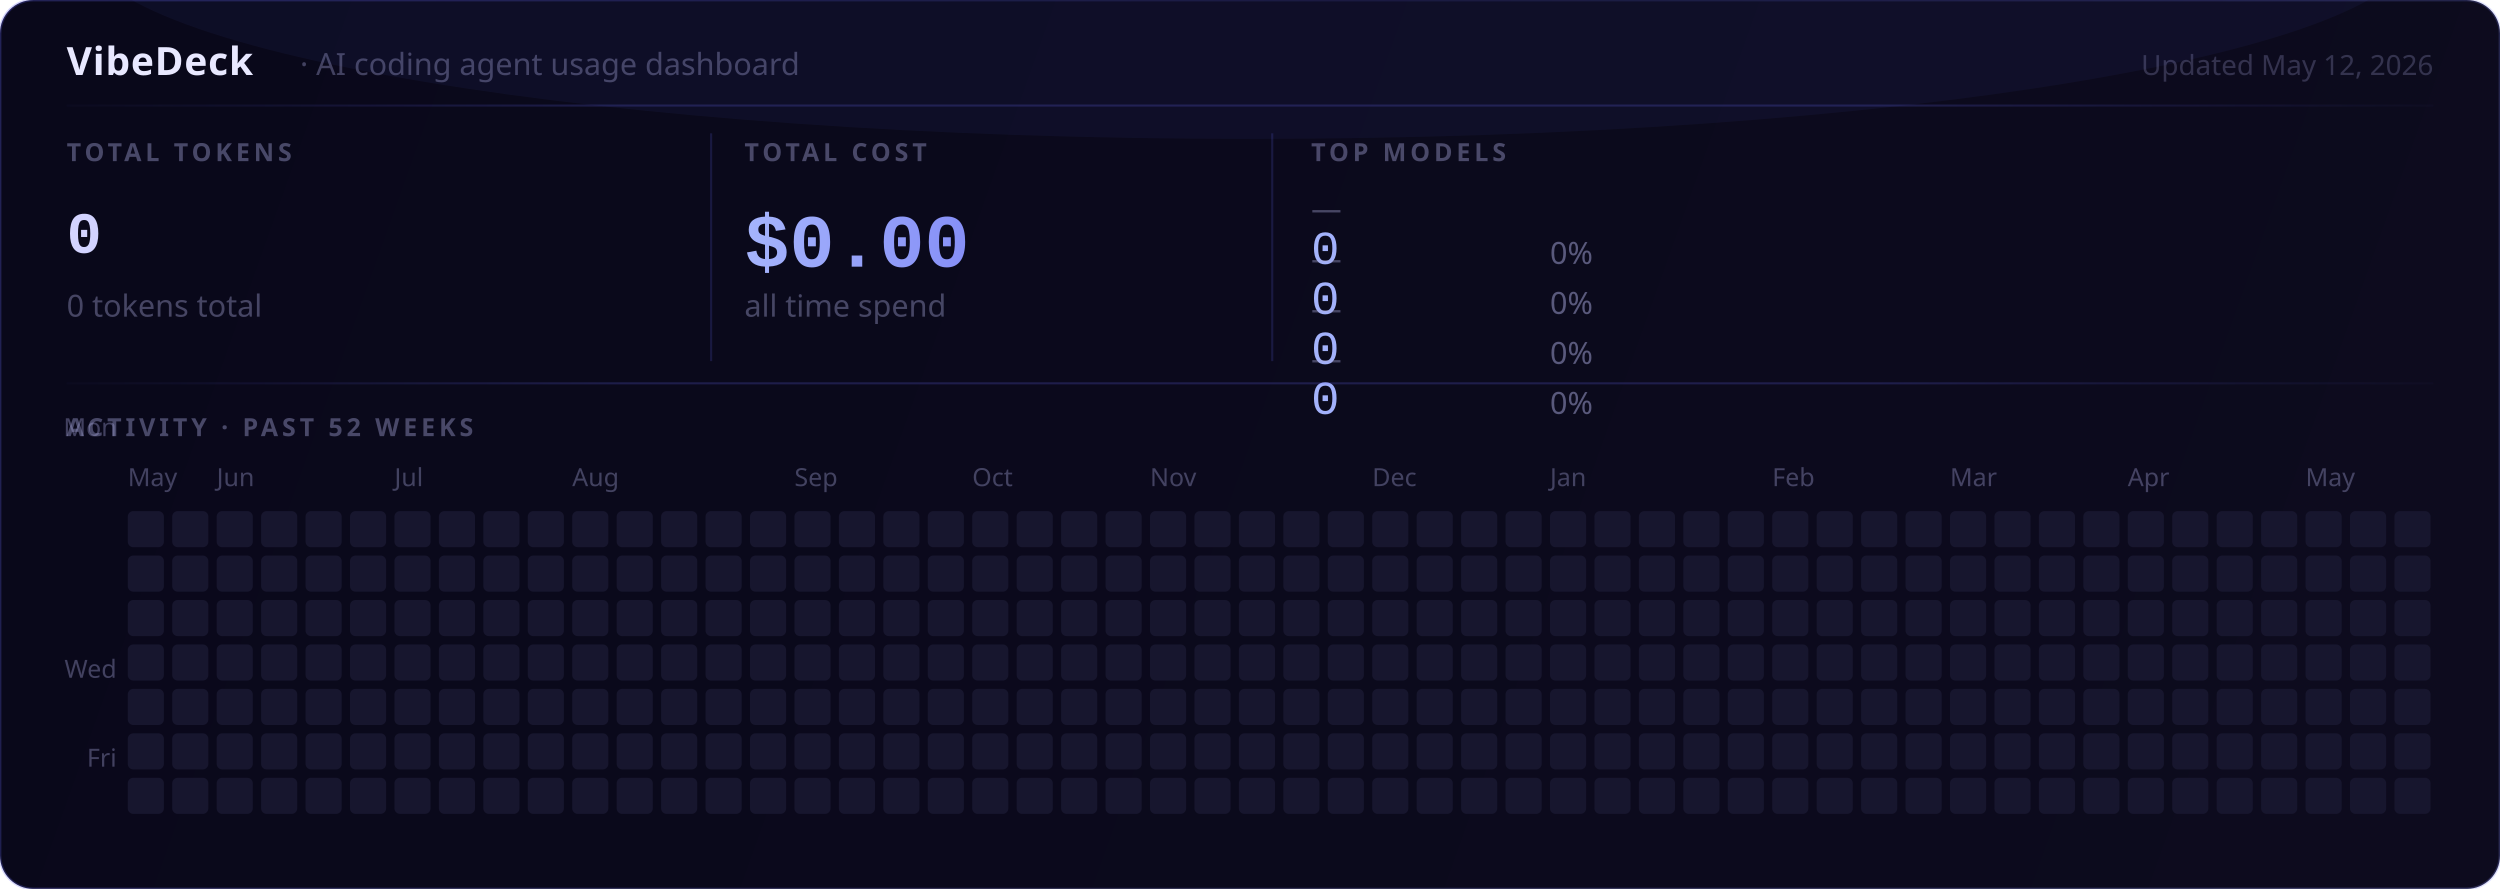
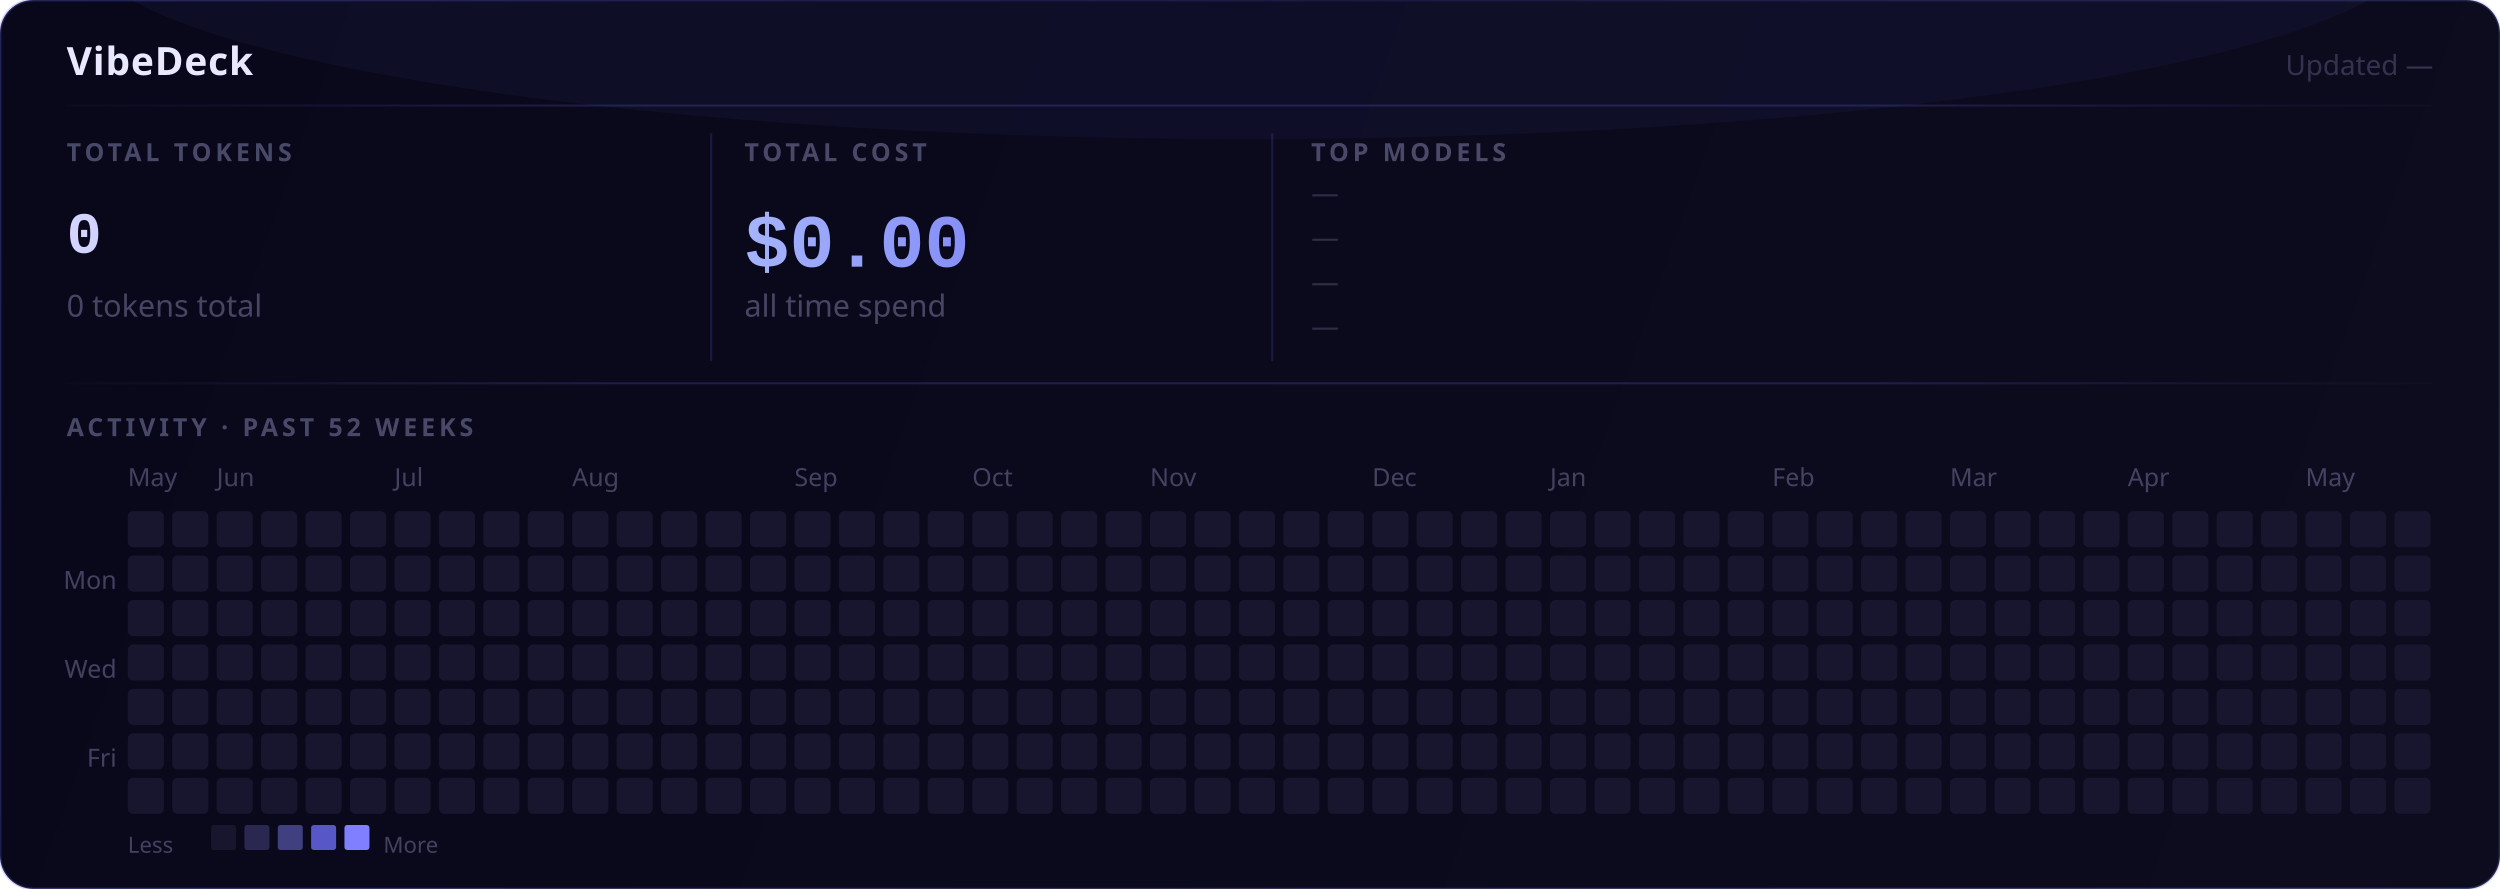
<svg xmlns="http://www.w3.org/2000/svg" width="900" height="320" viewBox="0 0 900 320">
  <defs>
    <linearGradient id="gbg" x1="0" y1="0" x2="900" y2="320" gradientUnits="userSpaceOnUse">
      <stop offset="0%" stop-color="#09081a" />
      <stop offset="100%" stop-color="#0d0b1e" />
    </linearGradient>
    <linearGradient id="gtok" x1="24" y1="0" x2="224" y2="0" gradientUnits="userSpaceOnUse">
      <stop offset="0%" stop-color="#d4d4ff" />
      <stop offset="100%" stop-color="#a5b4fc" />
    </linearGradient>
    <linearGradient id="gcost" x1="268" y1="0" x2="438" y2="0" gradientUnits="userSpaceOnUse">
      <stop offset="0%" stop-color="#a5b4fc" />
      <stop offset="100%" stop-color="#6366f1" />
    </linearGradient>
    <linearGradient id="gmodel" x1="472" y1="0" x2="558" y2="0" gradientUnits="userSpaceOnUse">
      <stop offset="0%" stop-color="#a5b4fc" />
      <stop offset="100%" stop-color="#818cf8" />
    </linearGradient>
    <linearGradient id="gdiv" x1="0" y1="0" x2="900" y2="0" gradientUnits="userSpaceOnUse">
      <stop offset="0%" stop-color="rgba(99,102,241,0)" />
      <stop offset="25%" stop-color="rgba(99,102,241,0.22)" />
      <stop offset="75%" stop-color="rgba(99,102,241,0.22)" />
      <stop offset="100%" stop-color="rgba(99,102,241,0)" />
    </linearGradient>
    <linearGradient id="grim" x1="0" y1="0" x2="900" y2="320" gradientUnits="userSpaceOnUse">
      <stop offset="0%" stop-color="rgba(99,102,241,0.28)" />
      <stop offset="50%" stop-color="rgba(99,102,241,0.12)" />
      <stop offset="100%" stop-color="rgba(129,140,248,0.24)" />
    </linearGradient>
  </defs>
  <rect width="900" height="320" fill="url(#gbg)" rx="12" />
  <rect width="900" height="320" fill="none" stroke="url(#grim)" stroke-width="1" rx="12" />
  <ellipse cx="450" cy="-20" rx="420" ry="70" fill="rgba(99,102,241,0.06)" />
  <text x="24" y="27" font-size="14" font-weight="700" fill="#e8e8ff" font-family="system-ui,sans-serif" letter-spacing="0.3">VibeDeck</text>
-   <text x="108" y="27" font-size="11" fill="rgba(168,168,220,0.36)" font-family="system-ui,sans-serif">· AI coding agent usage dashboard</text>
-   <text x="876" y="27" text-anchor="end" font-size="10" fill="rgba(168,168,220,0.26)" font-family="system-ui,sans-serif">Updated May 12, 2026</text>
+   <text x="876" y="27" text-anchor="end" font-size="10" fill="rgba(168,168,220,0.26)" font-family="system-ui,sans-serif">Updated —</text>
  <line x1="24" y1="38" x2="876" y2="38" stroke="url(#gdiv)" stroke-width="0.75" />
  <text x="24" y="58" font-size="9" font-weight="600" fill="rgba(168,168,220,0.4)" font-family="system-ui,sans-serif" letter-spacing="1.4">TOTAL TOKENS</text>
  <text x="268" y="58" font-size="9" font-weight="600" fill="rgba(168,168,220,0.4)" font-family="system-ui,sans-serif" letter-spacing="1.4">TOTAL COST</text>
  <text x="472" y="58" font-size="9" font-weight="600" fill="rgba(168,168,220,0.4)" font-family="system-ui,sans-serif" letter-spacing="1.4">TOP MODELS</text>
  <text x="24" y="91" font-size="21" font-weight="700" fill="url(#gtok)" font-family="'Courier New',Courier,monospace">0</text>
  <text x="24" y="114" font-size="11" fill="rgba(168,168,220,0.38)" font-family="system-ui,sans-serif">0 tokens total</text>
  <text x="268" y="96" font-size="27" font-weight="700" fill="url(#gcost)" font-family="'Courier New',Courier,monospace">$0.00</text>
  <text x="268" y="114" font-size="11" fill="rgba(168,168,220,0.38)" font-family="system-ui,sans-serif">all time spend</text>
  <line x1="256" y1="48" x2="256" y2="130" stroke="rgba(99,102,241,0.18)" stroke-width="0.75" />
  <line x1="458" y1="48" x2="458" y2="130" stroke="rgba(99,102,241,0.18)" stroke-width="0.75" />
-   <text x="472" y="79" font-size="11" fill="rgba(168,168,220,0.38)" font-family="system-ui,sans-serif">—</text>
-   <text x="472" y="95" font-size="17" fill="url(#gmodel)" font-family="'Courier New',Courier,monospace">0</text>
-   <text x="558" y="95" font-size="11" fill="rgba(168,168,220,0.5)" font-family="system-ui,sans-serif">0%</text>
-   <text x="472" y="97" font-size="11" fill="rgba(168,168,220,0.38)" font-family="system-ui,sans-serif">—</text>
-   <text x="472" y="113" font-size="17" fill="url(#gmodel)" font-family="'Courier New',Courier,monospace">0</text>
-   <text x="558" y="113" font-size="11" fill="rgba(168,168,220,0.5)" font-family="system-ui,sans-serif">0%</text>
-   <text x="472" y="115" font-size="11" fill="rgba(168,168,220,0.38)" font-family="system-ui,sans-serif">—</text>
-   <text x="472" y="131" font-size="17" fill="url(#gmodel)" font-family="'Courier New',Courier,monospace">0</text>
-   <text x="558" y="131" font-size="11" fill="rgba(168,168,220,0.5)" font-family="system-ui,sans-serif">0%</text>
-   <text x="472" y="133" font-size="11" fill="rgba(168,168,220,0.38)" font-family="system-ui,sans-serif">—</text>
-   <text x="472" y="149" font-size="17" fill="url(#gmodel)" font-family="'Courier New',Courier,monospace">0</text>
-   <text x="558" y="149" font-size="11" fill="rgba(168,168,220,0.5)" font-family="system-ui,sans-serif">0%</text>
+   <text x="472" y="73" font-size="10" fill="rgba(168,168,220,0.22)" font-family="system-ui,sans-serif">—</text>
+   <text x="472" y="89" font-size="10" fill="rgba(168,168,220,0.22)" font-family="system-ui,sans-serif">—</text>
+   <text x="472" y="105" font-size="10" fill="rgba(168,168,220,0.22)" font-family="system-ui,sans-serif">—</text>
+   <text x="472" y="121" font-size="10" fill="rgba(168,168,220,0.22)" font-family="system-ui,sans-serif">—</text>
  <line x1="24" y1="138" x2="876" y2="138" stroke="url(#gdiv)" stroke-width="0.75" />
  <text x="24" y="157" font-size="9" font-weight="600" fill="rgba(168,168,220,0.4)" font-family="system-ui,sans-serif" letter-spacing="1.4">ACTIVITY · PAST 52 WEEKS</text>
-   <text x="42" y="157" text-anchor="end" font-size="9" fill="rgba(168,168,220,0.36)" font-family="system-ui,sans-serif">Mon</text>
+   <text x="42" y="212" text-anchor="end" font-size="9" fill="rgba(168,168,220,0.36)" font-family="system-ui,sans-serif">Mon</text>
  <text x="42" y="244" text-anchor="end" font-size="9" fill="rgba(168,168,220,0.36)" font-family="system-ui,sans-serif">Wed</text>
  <text x="42" y="276" text-anchor="end" font-size="9" fill="rgba(168,168,220,0.36)" font-family="system-ui,sans-serif">Fri</text>
  <text x="46" y="175" font-size="9" fill="rgba(168,168,220,0.36)" font-family="system-ui,sans-serif">May</text>
  <text x="78" y="175" font-size="9" fill="rgba(168,168,220,0.36)" font-family="system-ui,sans-serif">Jun</text>
  <text x="142" y="175" font-size="9" fill="rgba(168,168,220,0.36)" font-family="system-ui,sans-serif">Jul</text>
  <text x="206" y="175" font-size="9" fill="rgba(168,168,220,0.36)" font-family="system-ui,sans-serif">Aug</text>
  <text x="286" y="175" font-size="9" fill="rgba(168,168,220,0.36)" font-family="system-ui,sans-serif">Sep</text>
  <text x="350" y="175" font-size="9" fill="rgba(168,168,220,0.36)" font-family="system-ui,sans-serif">Oct</text>
  <text x="414" y="175" font-size="9" fill="rgba(168,168,220,0.36)" font-family="system-ui,sans-serif">Nov</text>
  <text x="494" y="175" font-size="9" fill="rgba(168,168,220,0.36)" font-family="system-ui,sans-serif">Dec</text>
  <text x="558" y="175" font-size="9" fill="rgba(168,168,220,0.36)" font-family="system-ui,sans-serif">Jan</text>
  <text x="638" y="175" font-size="9" fill="rgba(168,168,220,0.36)" font-family="system-ui,sans-serif">Feb</text>
  <text x="702" y="175" font-size="9" fill="rgba(168,168,220,0.36)" font-family="system-ui,sans-serif">Mar</text>
  <text x="766" y="175" font-size="9" fill="rgba(168,168,220,0.36)" font-family="system-ui,sans-serif">Apr</text>
  <text x="830" y="175" font-size="9" fill="rgba(168,168,220,0.36)" font-family="system-ui,sans-serif">May</text>
  <rect x="46" y="184" width="13" height="13" rx="2" fill="#17162e" />
  <rect x="46" y="200" width="13" height="13" rx="2" fill="#17162e" />
  <rect x="46" y="216" width="13" height="13" rx="2" fill="#17162e" />
  <rect x="46" y="232" width="13" height="13" rx="2" fill="#17162e" />
  <rect x="46" y="248" width="13" height="13" rx="2" fill="#17162e" />
  <rect x="46" y="264" width="13" height="13" rx="2" fill="#17162e" />
  <rect x="46" y="280" width="13" height="13" rx="2" fill="#17162e" />
  <rect x="62" y="184" width="13" height="13" rx="2" fill="#17162e" />
  <rect x="62" y="200" width="13" height="13" rx="2" fill="#17162e" />
  <rect x="62" y="216" width="13" height="13" rx="2" fill="#17162e" />
  <rect x="62" y="232" width="13" height="13" rx="2" fill="#17162e" />
  <rect x="62" y="248" width="13" height="13" rx="2" fill="#17162e" />
  <rect x="62" y="264" width="13" height="13" rx="2" fill="#17162e" />
  <rect x="62" y="280" width="13" height="13" rx="2" fill="#17162e" />
  <rect x="78" y="184" width="13" height="13" rx="2" fill="#17162e" />
  <rect x="78" y="200" width="13" height="13" rx="2" fill="#17162e" />
  <rect x="78" y="216" width="13" height="13" rx="2" fill="#17162e" />
  <rect x="78" y="232" width="13" height="13" rx="2" fill="#17162e" />
  <rect x="78" y="248" width="13" height="13" rx="2" fill="#17162e" />
  <rect x="78" y="264" width="13" height="13" rx="2" fill="#17162e" />
  <rect x="78" y="280" width="13" height="13" rx="2" fill="#17162e" />
  <rect x="94" y="184" width="13" height="13" rx="2" fill="#17162e" />
  <rect x="94" y="200" width="13" height="13" rx="2" fill="#17162e" />
  <rect x="94" y="216" width="13" height="13" rx="2" fill="#17162e" />
  <rect x="94" y="232" width="13" height="13" rx="2" fill="#17162e" />
  <rect x="94" y="248" width="13" height="13" rx="2" fill="#17162e" />
  <rect x="94" y="264" width="13" height="13" rx="2" fill="#17162e" />
  <rect x="94" y="280" width="13" height="13" rx="2" fill="#17162e" />
  <rect x="110" y="184" width="13" height="13" rx="2" fill="#17162e" />
  <rect x="110" y="200" width="13" height="13" rx="2" fill="#17162e" />
  <rect x="110" y="216" width="13" height="13" rx="2" fill="#17162e" />
  <rect x="110" y="232" width="13" height="13" rx="2" fill="#17162e" />
  <rect x="110" y="248" width="13" height="13" rx="2" fill="#17162e" />
  <rect x="110" y="264" width="13" height="13" rx="2" fill="#17162e" />
  <rect x="110" y="280" width="13" height="13" rx="2" fill="#17162e" />
  <rect x="126" y="184" width="13" height="13" rx="2" fill="#17162e" />
  <rect x="126" y="200" width="13" height="13" rx="2" fill="#17162e" />
  <rect x="126" y="216" width="13" height="13" rx="2" fill="#17162e" />
  <rect x="126" y="232" width="13" height="13" rx="2" fill="#17162e" />
  <rect x="126" y="248" width="13" height="13" rx="2" fill="#17162e" />
  <rect x="126" y="264" width="13" height="13" rx="2" fill="#17162e" />
  <rect x="126" y="280" width="13" height="13" rx="2" fill="#17162e" />
  <rect x="142" y="184" width="13" height="13" rx="2" fill="#17162e" />
  <rect x="142" y="200" width="13" height="13" rx="2" fill="#17162e" />
  <rect x="142" y="216" width="13" height="13" rx="2" fill="#17162e" />
  <rect x="142" y="232" width="13" height="13" rx="2" fill="#17162e" />
  <rect x="142" y="248" width="13" height="13" rx="2" fill="#17162e" />
  <rect x="142" y="264" width="13" height="13" rx="2" fill="#17162e" />
  <rect x="142" y="280" width="13" height="13" rx="2" fill="#17162e" />
  <rect x="158" y="184" width="13" height="13" rx="2" fill="#17162e" />
  <rect x="158" y="200" width="13" height="13" rx="2" fill="#17162e" />
  <rect x="158" y="216" width="13" height="13" rx="2" fill="#17162e" />
  <rect x="158" y="232" width="13" height="13" rx="2" fill="#17162e" />
  <rect x="158" y="248" width="13" height="13" rx="2" fill="#17162e" />
  <rect x="158" y="264" width="13" height="13" rx="2" fill="#17162e" />
  <rect x="158" y="280" width="13" height="13" rx="2" fill="#17162e" />
  <rect x="174" y="184" width="13" height="13" rx="2" fill="#17162e" />
  <rect x="174" y="200" width="13" height="13" rx="2" fill="#17162e" />
  <rect x="174" y="216" width="13" height="13" rx="2" fill="#17162e" />
  <rect x="174" y="232" width="13" height="13" rx="2" fill="#17162e" />
  <rect x="174" y="248" width="13" height="13" rx="2" fill="#17162e" />
  <rect x="174" y="264" width="13" height="13" rx="2" fill="#17162e" />
  <rect x="174" y="280" width="13" height="13" rx="2" fill="#17162e" />
  <rect x="190" y="184" width="13" height="13" rx="2" fill="#17162e" />
  <rect x="190" y="200" width="13" height="13" rx="2" fill="#17162e" />
  <rect x="190" y="216" width="13" height="13" rx="2" fill="#17162e" />
  <rect x="190" y="232" width="13" height="13" rx="2" fill="#17162e" />
  <rect x="190" y="248" width="13" height="13" rx="2" fill="#17162e" />
  <rect x="190" y="264" width="13" height="13" rx="2" fill="#17162e" />
  <rect x="190" y="280" width="13" height="13" rx="2" fill="#17162e" />
  <rect x="206" y="184" width="13" height="13" rx="2" fill="#17162e" />
  <rect x="206" y="200" width="13" height="13" rx="2" fill="#17162e" />
  <rect x="206" y="216" width="13" height="13" rx="2" fill="#17162e" />
  <rect x="206" y="232" width="13" height="13" rx="2" fill="#17162e" />
  <rect x="206" y="248" width="13" height="13" rx="2" fill="#17162e" />
  <rect x="206" y="264" width="13" height="13" rx="2" fill="#17162e" />
  <rect x="206" y="280" width="13" height="13" rx="2" fill="#17162e" />
  <rect x="222" y="184" width="13" height="13" rx="2" fill="#17162e" />
  <rect x="222" y="200" width="13" height="13" rx="2" fill="#17162e" />
  <rect x="222" y="216" width="13" height="13" rx="2" fill="#17162e" />
  <rect x="222" y="232" width="13" height="13" rx="2" fill="#17162e" />
  <rect x="222" y="248" width="13" height="13" rx="2" fill="#17162e" />
  <rect x="222" y="264" width="13" height="13" rx="2" fill="#17162e" />
  <rect x="222" y="280" width="13" height="13" rx="2" fill="#17162e" />
  <rect x="238" y="184" width="13" height="13" rx="2" fill="#17162e" />
  <rect x="238" y="200" width="13" height="13" rx="2" fill="#17162e" />
  <rect x="238" y="216" width="13" height="13" rx="2" fill="#17162e" />
  <rect x="238" y="232" width="13" height="13" rx="2" fill="#17162e" />
  <rect x="238" y="248" width="13" height="13" rx="2" fill="#17162e" />
  <rect x="238" y="264" width="13" height="13" rx="2" fill="#17162e" />
  <rect x="238" y="280" width="13" height="13" rx="2" fill="#17162e" />
  <rect x="254" y="184" width="13" height="13" rx="2" fill="#17162e" />
  <rect x="254" y="200" width="13" height="13" rx="2" fill="#17162e" />
  <rect x="254" y="216" width="13" height="13" rx="2" fill="#17162e" />
  <rect x="254" y="232" width="13" height="13" rx="2" fill="#17162e" />
  <rect x="254" y="248" width="13" height="13" rx="2" fill="#17162e" />
  <rect x="254" y="264" width="13" height="13" rx="2" fill="#17162e" />
  <rect x="254" y="280" width="13" height="13" rx="2" fill="#17162e" />
  <rect x="270" y="184" width="13" height="13" rx="2" fill="#17162e" />
  <rect x="270" y="200" width="13" height="13" rx="2" fill="#17162e" />
  <rect x="270" y="216" width="13" height="13" rx="2" fill="#17162e" />
  <rect x="270" y="232" width="13" height="13" rx="2" fill="#17162e" />
  <rect x="270" y="248" width="13" height="13" rx="2" fill="#17162e" />
  <rect x="270" y="264" width="13" height="13" rx="2" fill="#17162e" />
  <rect x="270" y="280" width="13" height="13" rx="2" fill="#17162e" />
  <rect x="286" y="184" width="13" height="13" rx="2" fill="#17162e" />
  <rect x="286" y="200" width="13" height="13" rx="2" fill="#17162e" />
  <rect x="286" y="216" width="13" height="13" rx="2" fill="#17162e" />
  <rect x="286" y="232" width="13" height="13" rx="2" fill="#17162e" />
  <rect x="286" y="248" width="13" height="13" rx="2" fill="#17162e" />
  <rect x="286" y="264" width="13" height="13" rx="2" fill="#17162e" />
  <rect x="286" y="280" width="13" height="13" rx="2" fill="#17162e" />
  <rect x="302" y="184" width="13" height="13" rx="2" fill="#17162e" />
  <rect x="302" y="200" width="13" height="13" rx="2" fill="#17162e" />
  <rect x="302" y="216" width="13" height="13" rx="2" fill="#17162e" />
  <rect x="302" y="232" width="13" height="13" rx="2" fill="#17162e" />
  <rect x="302" y="248" width="13" height="13" rx="2" fill="#17162e" />
  <rect x="302" y="264" width="13" height="13" rx="2" fill="#17162e" />
  <rect x="302" y="280" width="13" height="13" rx="2" fill="#17162e" />
  <rect x="318" y="184" width="13" height="13" rx="2" fill="#17162e" />
  <rect x="318" y="200" width="13" height="13" rx="2" fill="#17162e" />
  <rect x="318" y="216" width="13" height="13" rx="2" fill="#17162e" />
  <rect x="318" y="232" width="13" height="13" rx="2" fill="#17162e" />
  <rect x="318" y="248" width="13" height="13" rx="2" fill="#17162e" />
  <rect x="318" y="264" width="13" height="13" rx="2" fill="#17162e" />
  <rect x="318" y="280" width="13" height="13" rx="2" fill="#17162e" />
  <rect x="334" y="184" width="13" height="13" rx="2" fill="#17162e" />
  <rect x="334" y="200" width="13" height="13" rx="2" fill="#17162e" />
  <rect x="334" y="216" width="13" height="13" rx="2" fill="#17162e" />
  <rect x="334" y="232" width="13" height="13" rx="2" fill="#17162e" />
  <rect x="334" y="248" width="13" height="13" rx="2" fill="#17162e" />
  <rect x="334" y="264" width="13" height="13" rx="2" fill="#17162e" />
  <rect x="334" y="280" width="13" height="13" rx="2" fill="#17162e" />
  <rect x="350" y="184" width="13" height="13" rx="2" fill="#17162e" />
  <rect x="350" y="200" width="13" height="13" rx="2" fill="#17162e" />
  <rect x="350" y="216" width="13" height="13" rx="2" fill="#17162e" />
  <rect x="350" y="232" width="13" height="13" rx="2" fill="#17162e" />
  <rect x="350" y="248" width="13" height="13" rx="2" fill="#17162e" />
  <rect x="350" y="264" width="13" height="13" rx="2" fill="#17162e" />
  <rect x="350" y="280" width="13" height="13" rx="2" fill="#17162e" />
  <rect x="366" y="184" width="13" height="13" rx="2" fill="#17162e" />
  <rect x="366" y="200" width="13" height="13" rx="2" fill="#17162e" />
  <rect x="366" y="216" width="13" height="13" rx="2" fill="#17162e" />
  <rect x="366" y="232" width="13" height="13" rx="2" fill="#17162e" />
  <rect x="366" y="248" width="13" height="13" rx="2" fill="#17162e" />
  <rect x="366" y="264" width="13" height="13" rx="2" fill="#17162e" />
  <rect x="366" y="280" width="13" height="13" rx="2" fill="#17162e" />
  <rect x="382" y="184" width="13" height="13" rx="2" fill="#17162e" />
  <rect x="382" y="200" width="13" height="13" rx="2" fill="#17162e" />
  <rect x="382" y="216" width="13" height="13" rx="2" fill="#17162e" />
  <rect x="382" y="232" width="13" height="13" rx="2" fill="#17162e" />
  <rect x="382" y="248" width="13" height="13" rx="2" fill="#17162e" />
  <rect x="382" y="264" width="13" height="13" rx="2" fill="#17162e" />
  <rect x="382" y="280" width="13" height="13" rx="2" fill="#17162e" />
  <rect x="398" y="184" width="13" height="13" rx="2" fill="#17162e" />
  <rect x="398" y="200" width="13" height="13" rx="2" fill="#17162e" />
  <rect x="398" y="216" width="13" height="13" rx="2" fill="#17162e" />
  <rect x="398" y="232" width="13" height="13" rx="2" fill="#17162e" />
  <rect x="398" y="248" width="13" height="13" rx="2" fill="#17162e" />
  <rect x="398" y="264" width="13" height="13" rx="2" fill="#17162e" />
  <rect x="398" y="280" width="13" height="13" rx="2" fill="#17162e" />
  <rect x="414" y="184" width="13" height="13" rx="2" fill="#17162e" />
  <rect x="414" y="200" width="13" height="13" rx="2" fill="#17162e" />
  <rect x="414" y="216" width="13" height="13" rx="2" fill="#17162e" />
  <rect x="414" y="232" width="13" height="13" rx="2" fill="#17162e" />
  <rect x="414" y="248" width="13" height="13" rx="2" fill="#17162e" />
  <rect x="414" y="264" width="13" height="13" rx="2" fill="#17162e" />
  <rect x="414" y="280" width="13" height="13" rx="2" fill="#17162e" />
  <rect x="430" y="184" width="13" height="13" rx="2" fill="#17162e" />
  <rect x="430" y="200" width="13" height="13" rx="2" fill="#17162e" />
  <rect x="430" y="216" width="13" height="13" rx="2" fill="#17162e" />
  <rect x="430" y="232" width="13" height="13" rx="2" fill="#17162e" />
  <rect x="430" y="248" width="13" height="13" rx="2" fill="#17162e" />
  <rect x="430" y="264" width="13" height="13" rx="2" fill="#17162e" />
  <rect x="430" y="280" width="13" height="13" rx="2" fill="#17162e" />
  <rect x="446" y="184" width="13" height="13" rx="2" fill="#17162e" />
  <rect x="446" y="200" width="13" height="13" rx="2" fill="#17162e" />
  <rect x="446" y="216" width="13" height="13" rx="2" fill="#17162e" />
  <rect x="446" y="232" width="13" height="13" rx="2" fill="#17162e" />
  <rect x="446" y="248" width="13" height="13" rx="2" fill="#17162e" />
  <rect x="446" y="264" width="13" height="13" rx="2" fill="#17162e" />
  <rect x="446" y="280" width="13" height="13" rx="2" fill="#17162e" />
  <rect x="462" y="184" width="13" height="13" rx="2" fill="#17162e" />
  <rect x="462" y="200" width="13" height="13" rx="2" fill="#17162e" />
  <rect x="462" y="216" width="13" height="13" rx="2" fill="#17162e" />
  <rect x="462" y="232" width="13" height="13" rx="2" fill="#17162e" />
  <rect x="462" y="248" width="13" height="13" rx="2" fill="#17162e" />
  <rect x="462" y="264" width="13" height="13" rx="2" fill="#17162e" />
  <rect x="462" y="280" width="13" height="13" rx="2" fill="#17162e" />
  <rect x="478" y="184" width="13" height="13" rx="2" fill="#17162e" />
  <rect x="478" y="200" width="13" height="13" rx="2" fill="#17162e" />
  <rect x="478" y="216" width="13" height="13" rx="2" fill="#17162e" />
  <rect x="478" y="232" width="13" height="13" rx="2" fill="#17162e" />
  <rect x="478" y="248" width="13" height="13" rx="2" fill="#17162e" />
  <rect x="478" y="264" width="13" height="13" rx="2" fill="#17162e" />
  <rect x="478" y="280" width="13" height="13" rx="2" fill="#17162e" />
  <rect x="494" y="184" width="13" height="13" rx="2" fill="#17162e" />
  <rect x="494" y="200" width="13" height="13" rx="2" fill="#17162e" />
  <rect x="494" y="216" width="13" height="13" rx="2" fill="#17162e" />
  <rect x="494" y="232" width="13" height="13" rx="2" fill="#17162e" />
  <rect x="494" y="248" width="13" height="13" rx="2" fill="#17162e" />
  <rect x="494" y="264" width="13" height="13" rx="2" fill="#17162e" />
  <rect x="494" y="280" width="13" height="13" rx="2" fill="#17162e" />
  <rect x="510" y="184" width="13" height="13" rx="2" fill="#17162e" />
  <rect x="510" y="200" width="13" height="13" rx="2" fill="#17162e" />
  <rect x="510" y="216" width="13" height="13" rx="2" fill="#17162e" />
  <rect x="510" y="232" width="13" height="13" rx="2" fill="#17162e" />
  <rect x="510" y="248" width="13" height="13" rx="2" fill="#17162e" />
  <rect x="510" y="264" width="13" height="13" rx="2" fill="#17162e" />
  <rect x="510" y="280" width="13" height="13" rx="2" fill="#17162e" />
  <rect x="526" y="184" width="13" height="13" rx="2" fill="#17162e" />
  <rect x="526" y="200" width="13" height="13" rx="2" fill="#17162e" />
  <rect x="526" y="216" width="13" height="13" rx="2" fill="#17162e" />
  <rect x="526" y="232" width="13" height="13" rx="2" fill="#17162e" />
  <rect x="526" y="248" width="13" height="13" rx="2" fill="#17162e" />
  <rect x="526" y="264" width="13" height="13" rx="2" fill="#17162e" />
  <rect x="526" y="280" width="13" height="13" rx="2" fill="#17162e" />
  <rect x="542" y="184" width="13" height="13" rx="2" fill="#17162e" />
  <rect x="542" y="200" width="13" height="13" rx="2" fill="#17162e" />
  <rect x="542" y="216" width="13" height="13" rx="2" fill="#17162e" />
  <rect x="542" y="232" width="13" height="13" rx="2" fill="#17162e" />
  <rect x="542" y="248" width="13" height="13" rx="2" fill="#17162e" />
  <rect x="542" y="264" width="13" height="13" rx="2" fill="#17162e" />
  <rect x="542" y="280" width="13" height="13" rx="2" fill="#17162e" />
  <rect x="558" y="184" width="13" height="13" rx="2" fill="#17162e" />
  <rect x="558" y="200" width="13" height="13" rx="2" fill="#17162e" />
  <rect x="558" y="216" width="13" height="13" rx="2" fill="#17162e" />
  <rect x="558" y="232" width="13" height="13" rx="2" fill="#17162e" />
  <rect x="558" y="248" width="13" height="13" rx="2" fill="#17162e" />
  <rect x="558" y="264" width="13" height="13" rx="2" fill="#17162e" />
  <rect x="558" y="280" width="13" height="13" rx="2" fill="#17162e" />
  <rect x="574" y="184" width="13" height="13" rx="2" fill="#17162e" />
  <rect x="574" y="200" width="13" height="13" rx="2" fill="#17162e" />
  <rect x="574" y="216" width="13" height="13" rx="2" fill="#17162e" />
  <rect x="574" y="232" width="13" height="13" rx="2" fill="#17162e" />
  <rect x="574" y="248" width="13" height="13" rx="2" fill="#17162e" />
  <rect x="574" y="264" width="13" height="13" rx="2" fill="#17162e" />
  <rect x="574" y="280" width="13" height="13" rx="2" fill="#17162e" />
  <rect x="590" y="184" width="13" height="13" rx="2" fill="#17162e" />
  <rect x="590" y="200" width="13" height="13" rx="2" fill="#17162e" />
  <rect x="590" y="216" width="13" height="13" rx="2" fill="#17162e" />
  <rect x="590" y="232" width="13" height="13" rx="2" fill="#17162e" />
  <rect x="590" y="248" width="13" height="13" rx="2" fill="#17162e" />
  <rect x="590" y="264" width="13" height="13" rx="2" fill="#17162e" />
  <rect x="590" y="280" width="13" height="13" rx="2" fill="#17162e" />
  <rect x="606" y="184" width="13" height="13" rx="2" fill="#17162e" />
  <rect x="606" y="200" width="13" height="13" rx="2" fill="#17162e" />
  <rect x="606" y="216" width="13" height="13" rx="2" fill="#17162e" />
  <rect x="606" y="232" width="13" height="13" rx="2" fill="#17162e" />
  <rect x="606" y="248" width="13" height="13" rx="2" fill="#17162e" />
  <rect x="606" y="264" width="13" height="13" rx="2" fill="#17162e" />
  <rect x="606" y="280" width="13" height="13" rx="2" fill="#17162e" />
  <rect x="622" y="184" width="13" height="13" rx="2" fill="#17162e" />
  <rect x="622" y="200" width="13" height="13" rx="2" fill="#17162e" />
  <rect x="622" y="216" width="13" height="13" rx="2" fill="#17162e" />
  <rect x="622" y="232" width="13" height="13" rx="2" fill="#17162e" />
  <rect x="622" y="248" width="13" height="13" rx="2" fill="#17162e" />
  <rect x="622" y="264" width="13" height="13" rx="2" fill="#17162e" />
  <rect x="622" y="280" width="13" height="13" rx="2" fill="#17162e" />
  <rect x="638" y="184" width="13" height="13" rx="2" fill="#17162e" />
  <rect x="638" y="200" width="13" height="13" rx="2" fill="#17162e" />
  <rect x="638" y="216" width="13" height="13" rx="2" fill="#17162e" />
  <rect x="638" y="232" width="13" height="13" rx="2" fill="#17162e" />
  <rect x="638" y="248" width="13" height="13" rx="2" fill="#17162e" />
  <rect x="638" y="264" width="13" height="13" rx="2" fill="#17162e" />
  <rect x="638" y="280" width="13" height="13" rx="2" fill="#17162e" />
  <rect x="654" y="184" width="13" height="13" rx="2" fill="#17162e" />
  <rect x="654" y="200" width="13" height="13" rx="2" fill="#17162e" />
  <rect x="654" y="216" width="13" height="13" rx="2" fill="#17162e" />
  <rect x="654" y="232" width="13" height="13" rx="2" fill="#17162e" />
  <rect x="654" y="248" width="13" height="13" rx="2" fill="#17162e" />
  <rect x="654" y="264" width="13" height="13" rx="2" fill="#17162e" />
  <rect x="654" y="280" width="13" height="13" rx="2" fill="#17162e" />
  <rect x="670" y="184" width="13" height="13" rx="2" fill="#17162e" />
  <rect x="670" y="200" width="13" height="13" rx="2" fill="#17162e" />
  <rect x="670" y="216" width="13" height="13" rx="2" fill="#17162e" />
  <rect x="670" y="232" width="13" height="13" rx="2" fill="#17162e" />
  <rect x="670" y="248" width="13" height="13" rx="2" fill="#17162e" />
  <rect x="670" y="264" width="13" height="13" rx="2" fill="#17162e" />
  <rect x="670" y="280" width="13" height="13" rx="2" fill="#17162e" />
  <rect x="686" y="184" width="13" height="13" rx="2" fill="#17162e" />
  <rect x="686" y="200" width="13" height="13" rx="2" fill="#17162e" />
  <rect x="686" y="216" width="13" height="13" rx="2" fill="#17162e" />
  <rect x="686" y="232" width="13" height="13" rx="2" fill="#17162e" />
  <rect x="686" y="248" width="13" height="13" rx="2" fill="#17162e" />
  <rect x="686" y="264" width="13" height="13" rx="2" fill="#17162e" />
  <rect x="686" y="280" width="13" height="13" rx="2" fill="#17162e" />
  <rect x="702" y="184" width="13" height="13" rx="2" fill="#17162e" />
  <rect x="702" y="200" width="13" height="13" rx="2" fill="#17162e" />
  <rect x="702" y="216" width="13" height="13" rx="2" fill="#17162e" />
  <rect x="702" y="232" width="13" height="13" rx="2" fill="#17162e" />
  <rect x="702" y="248" width="13" height="13" rx="2" fill="#17162e" />
  <rect x="702" y="264" width="13" height="13" rx="2" fill="#17162e" />
  <rect x="702" y="280" width="13" height="13" rx="2" fill="#17162e" />
  <rect x="718" y="184" width="13" height="13" rx="2" fill="#17162e" />
  <rect x="718" y="200" width="13" height="13" rx="2" fill="#17162e" />
  <rect x="718" y="216" width="13" height="13" rx="2" fill="#17162e" />
  <rect x="718" y="232" width="13" height="13" rx="2" fill="#17162e" />
  <rect x="718" y="248" width="13" height="13" rx="2" fill="#17162e" />
  <rect x="718" y="264" width="13" height="13" rx="2" fill="#17162e" />
  <rect x="718" y="280" width="13" height="13" rx="2" fill="#17162e" />
  <rect x="734" y="184" width="13" height="13" rx="2" fill="#17162e" />
  <rect x="734" y="200" width="13" height="13" rx="2" fill="#17162e" />
  <rect x="734" y="216" width="13" height="13" rx="2" fill="#17162e" />
  <rect x="734" y="232" width="13" height="13" rx="2" fill="#17162e" />
  <rect x="734" y="248" width="13" height="13" rx="2" fill="#17162e" />
  <rect x="734" y="264" width="13" height="13" rx="2" fill="#17162e" />
  <rect x="734" y="280" width="13" height="13" rx="2" fill="#17162e" />
  <rect x="750" y="184" width="13" height="13" rx="2" fill="#17162e" />
  <rect x="750" y="200" width="13" height="13" rx="2" fill="#17162e" />
  <rect x="750" y="216" width="13" height="13" rx="2" fill="#17162e" />
  <rect x="750" y="232" width="13" height="13" rx="2" fill="#17162e" />
  <rect x="750" y="248" width="13" height="13" rx="2" fill="#17162e" />
  <rect x="750" y="264" width="13" height="13" rx="2" fill="#17162e" />
  <rect x="750" y="280" width="13" height="13" rx="2" fill="#17162e" />
  <rect x="766" y="184" width="13" height="13" rx="2" fill="#17162e" />
  <rect x="766" y="200" width="13" height="13" rx="2" fill="#17162e" />
  <rect x="766" y="216" width="13" height="13" rx="2" fill="#17162e" />
  <rect x="766" y="232" width="13" height="13" rx="2" fill="#17162e" />
  <rect x="766" y="248" width="13" height="13" rx="2" fill="#17162e" />
  <rect x="766" y="264" width="13" height="13" rx="2" fill="#17162e" />
  <rect x="766" y="280" width="13" height="13" rx="2" fill="#17162e" />
  <rect x="782" y="184" width="13" height="13" rx="2" fill="#17162e" />
  <rect x="782" y="200" width="13" height="13" rx="2" fill="#17162e" />
  <rect x="782" y="216" width="13" height="13" rx="2" fill="#17162e" />
  <rect x="782" y="232" width="13" height="13" rx="2" fill="#17162e" />
  <rect x="782" y="248" width="13" height="13" rx="2" fill="#17162e" />
  <rect x="782" y="264" width="13" height="13" rx="2" fill="#17162e" />
  <rect x="782" y="280" width="13" height="13" rx="2" fill="#17162e" />
  <rect x="798" y="184" width="13" height="13" rx="2" fill="#17162e" />
  <rect x="798" y="200" width="13" height="13" rx="2" fill="#17162e" />
  <rect x="798" y="216" width="13" height="13" rx="2" fill="#17162e" />
  <rect x="798" y="232" width="13" height="13" rx="2" fill="#17162e" />
  <rect x="798" y="248" width="13" height="13" rx="2" fill="#17162e" />
  <rect x="798" y="264" width="13" height="13" rx="2" fill="#17162e" />
  <rect x="798" y="280" width="13" height="13" rx="2" fill="#17162e" />
  <rect x="814" y="184" width="13" height="13" rx="2" fill="#17162e" />
  <rect x="814" y="200" width="13" height="13" rx="2" fill="#17162e" />
  <rect x="814" y="216" width="13" height="13" rx="2" fill="#17162e" />
  <rect x="814" y="232" width="13" height="13" rx="2" fill="#17162e" />
  <rect x="814" y="248" width="13" height="13" rx="2" fill="#17162e" />
  <rect x="814" y="264" width="13" height="13" rx="2" fill="#17162e" />
  <rect x="814" y="280" width="13" height="13" rx="2" fill="#17162e" />
  <rect x="830" y="184" width="13" height="13" rx="2" fill="#17162e" />
  <rect x="830" y="200" width="13" height="13" rx="2" fill="#17162e" />
  <rect x="830" y="216" width="13" height="13" rx="2" fill="#17162e" />
  <rect x="830" y="232" width="13" height="13" rx="2" fill="#17162e" />
  <rect x="830" y="248" width="13" height="13" rx="2" fill="#17162e" />
  <rect x="830" y="264" width="13" height="13" rx="2" fill="#17162e" />
  <rect x="830" y="280" width="13" height="13" rx="2" fill="#17162e" />
  <rect x="846" y="184" width="13" height="13" rx="2" fill="#17162e" />
  <rect x="846" y="200" width="13" height="13" rx="2" fill="#17162e" />
  <rect x="846" y="216" width="13" height="13" rx="2" fill="#17162e" />
  <rect x="846" y="232" width="13" height="13" rx="2" fill="#17162e" />
  <rect x="846" y="248" width="13" height="13" rx="2" fill="#17162e" />
  <rect x="846" y="264" width="13" height="13" rx="2" fill="#17162e" />
  <rect x="846" y="280" width="13" height="13" rx="2" fill="#17162e" />
  <rect x="862" y="184" width="13" height="13" rx="2" fill="#17162e" />
  <rect x="862" y="200" width="13" height="13" rx="2" fill="#17162e" />
  <rect x="862" y="216" width="13" height="13" rx="2" fill="#17162e" />
  <rect x="862" y="232" width="13" height="13" rx="2" fill="#17162e" />
  <rect x="862" y="248" width="13" height="13" rx="2" fill="#17162e" />
  <rect x="862" y="264" width="13" height="13" rx="2" fill="#17162e" />
  <rect x="862" y="280" width="13" height="13" rx="2" fill="#17162e" />
+   <text x="46" y="307" font-size="8" fill="rgba(168,168,220,0.36)" font-family="system-ui,sans-serif">Less</text>
+   <rect x="76" y="297" width="9" height="9" rx="1" fill="#17162e" />
+   <rect x="88" y="297" width="9" height="9" rx="1" fill="#2a2750" />
+   <rect x="100" y="297" width="9" height="9" rx="1" fill="#403f7f" />
+   <rect x="112" y="297" width="9" height="9" rx="1" fill="#5757c8" />
+   <rect x="124" y="297" width="9" height="9" rx="1" fill="#7f7fff" />
+   <text x="138" y="307" font-size="8" fill="rgba(168,168,220,0.36)" font-family="system-ui,sans-serif">More</text>
</svg>
